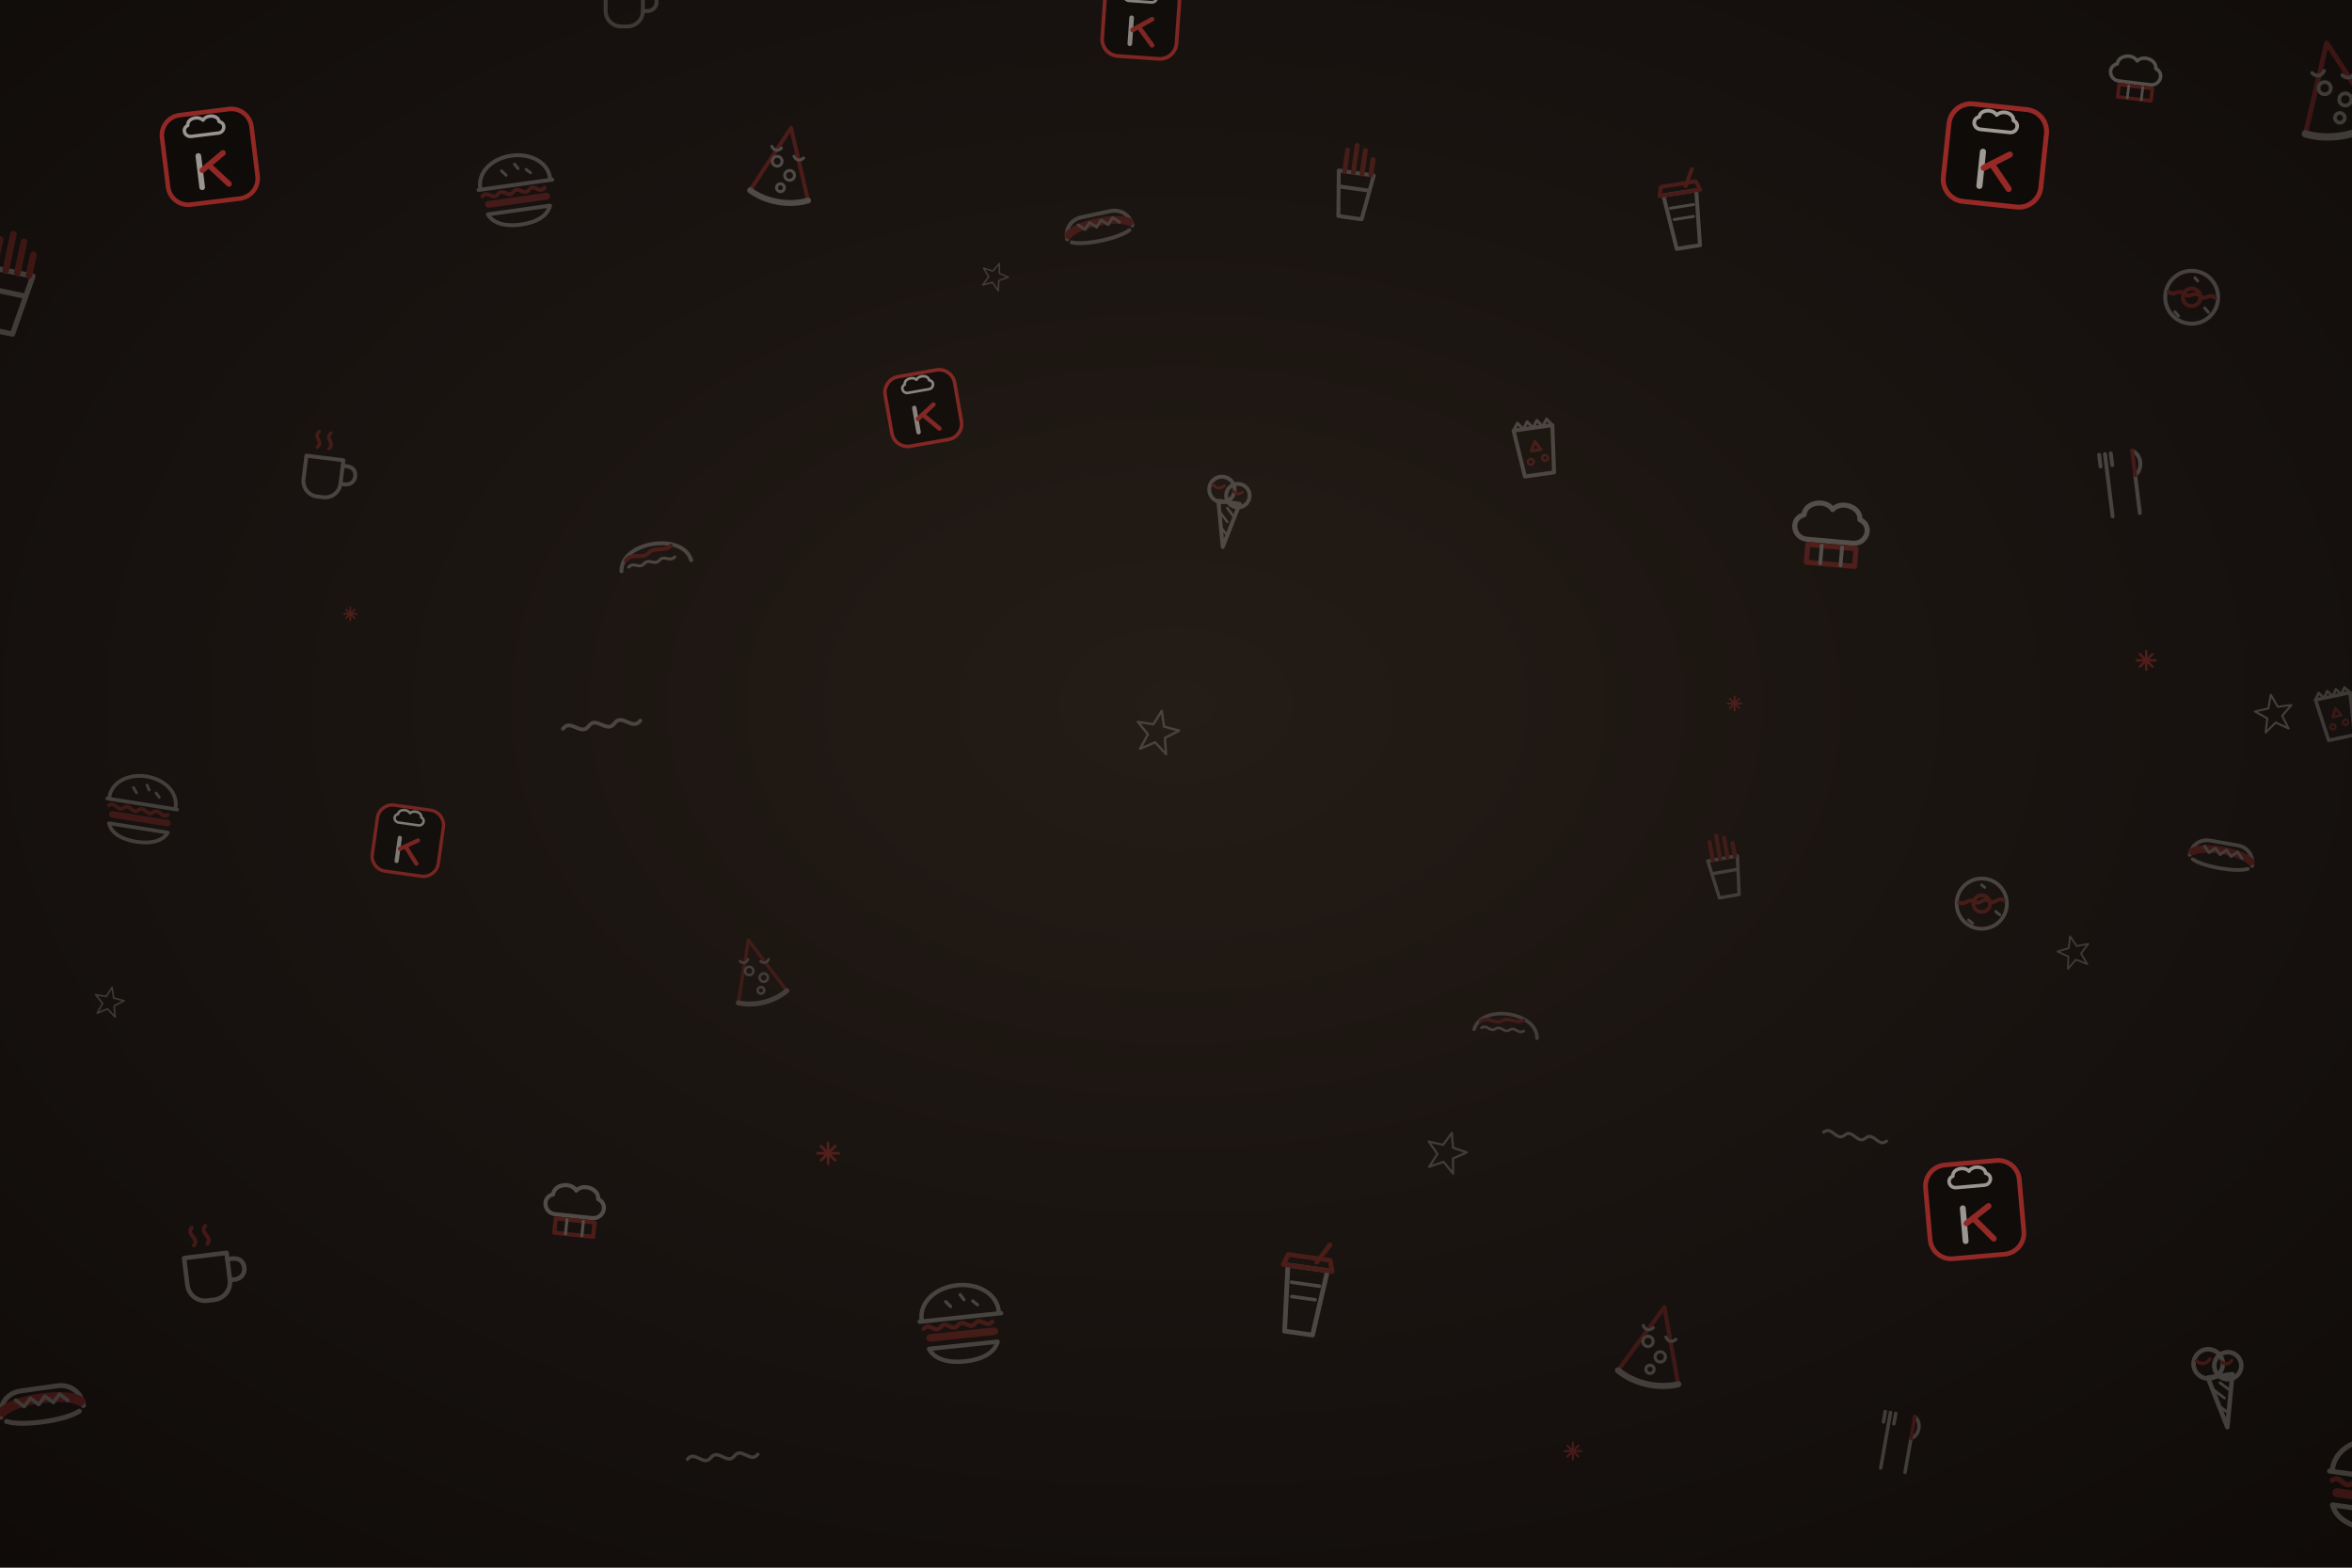
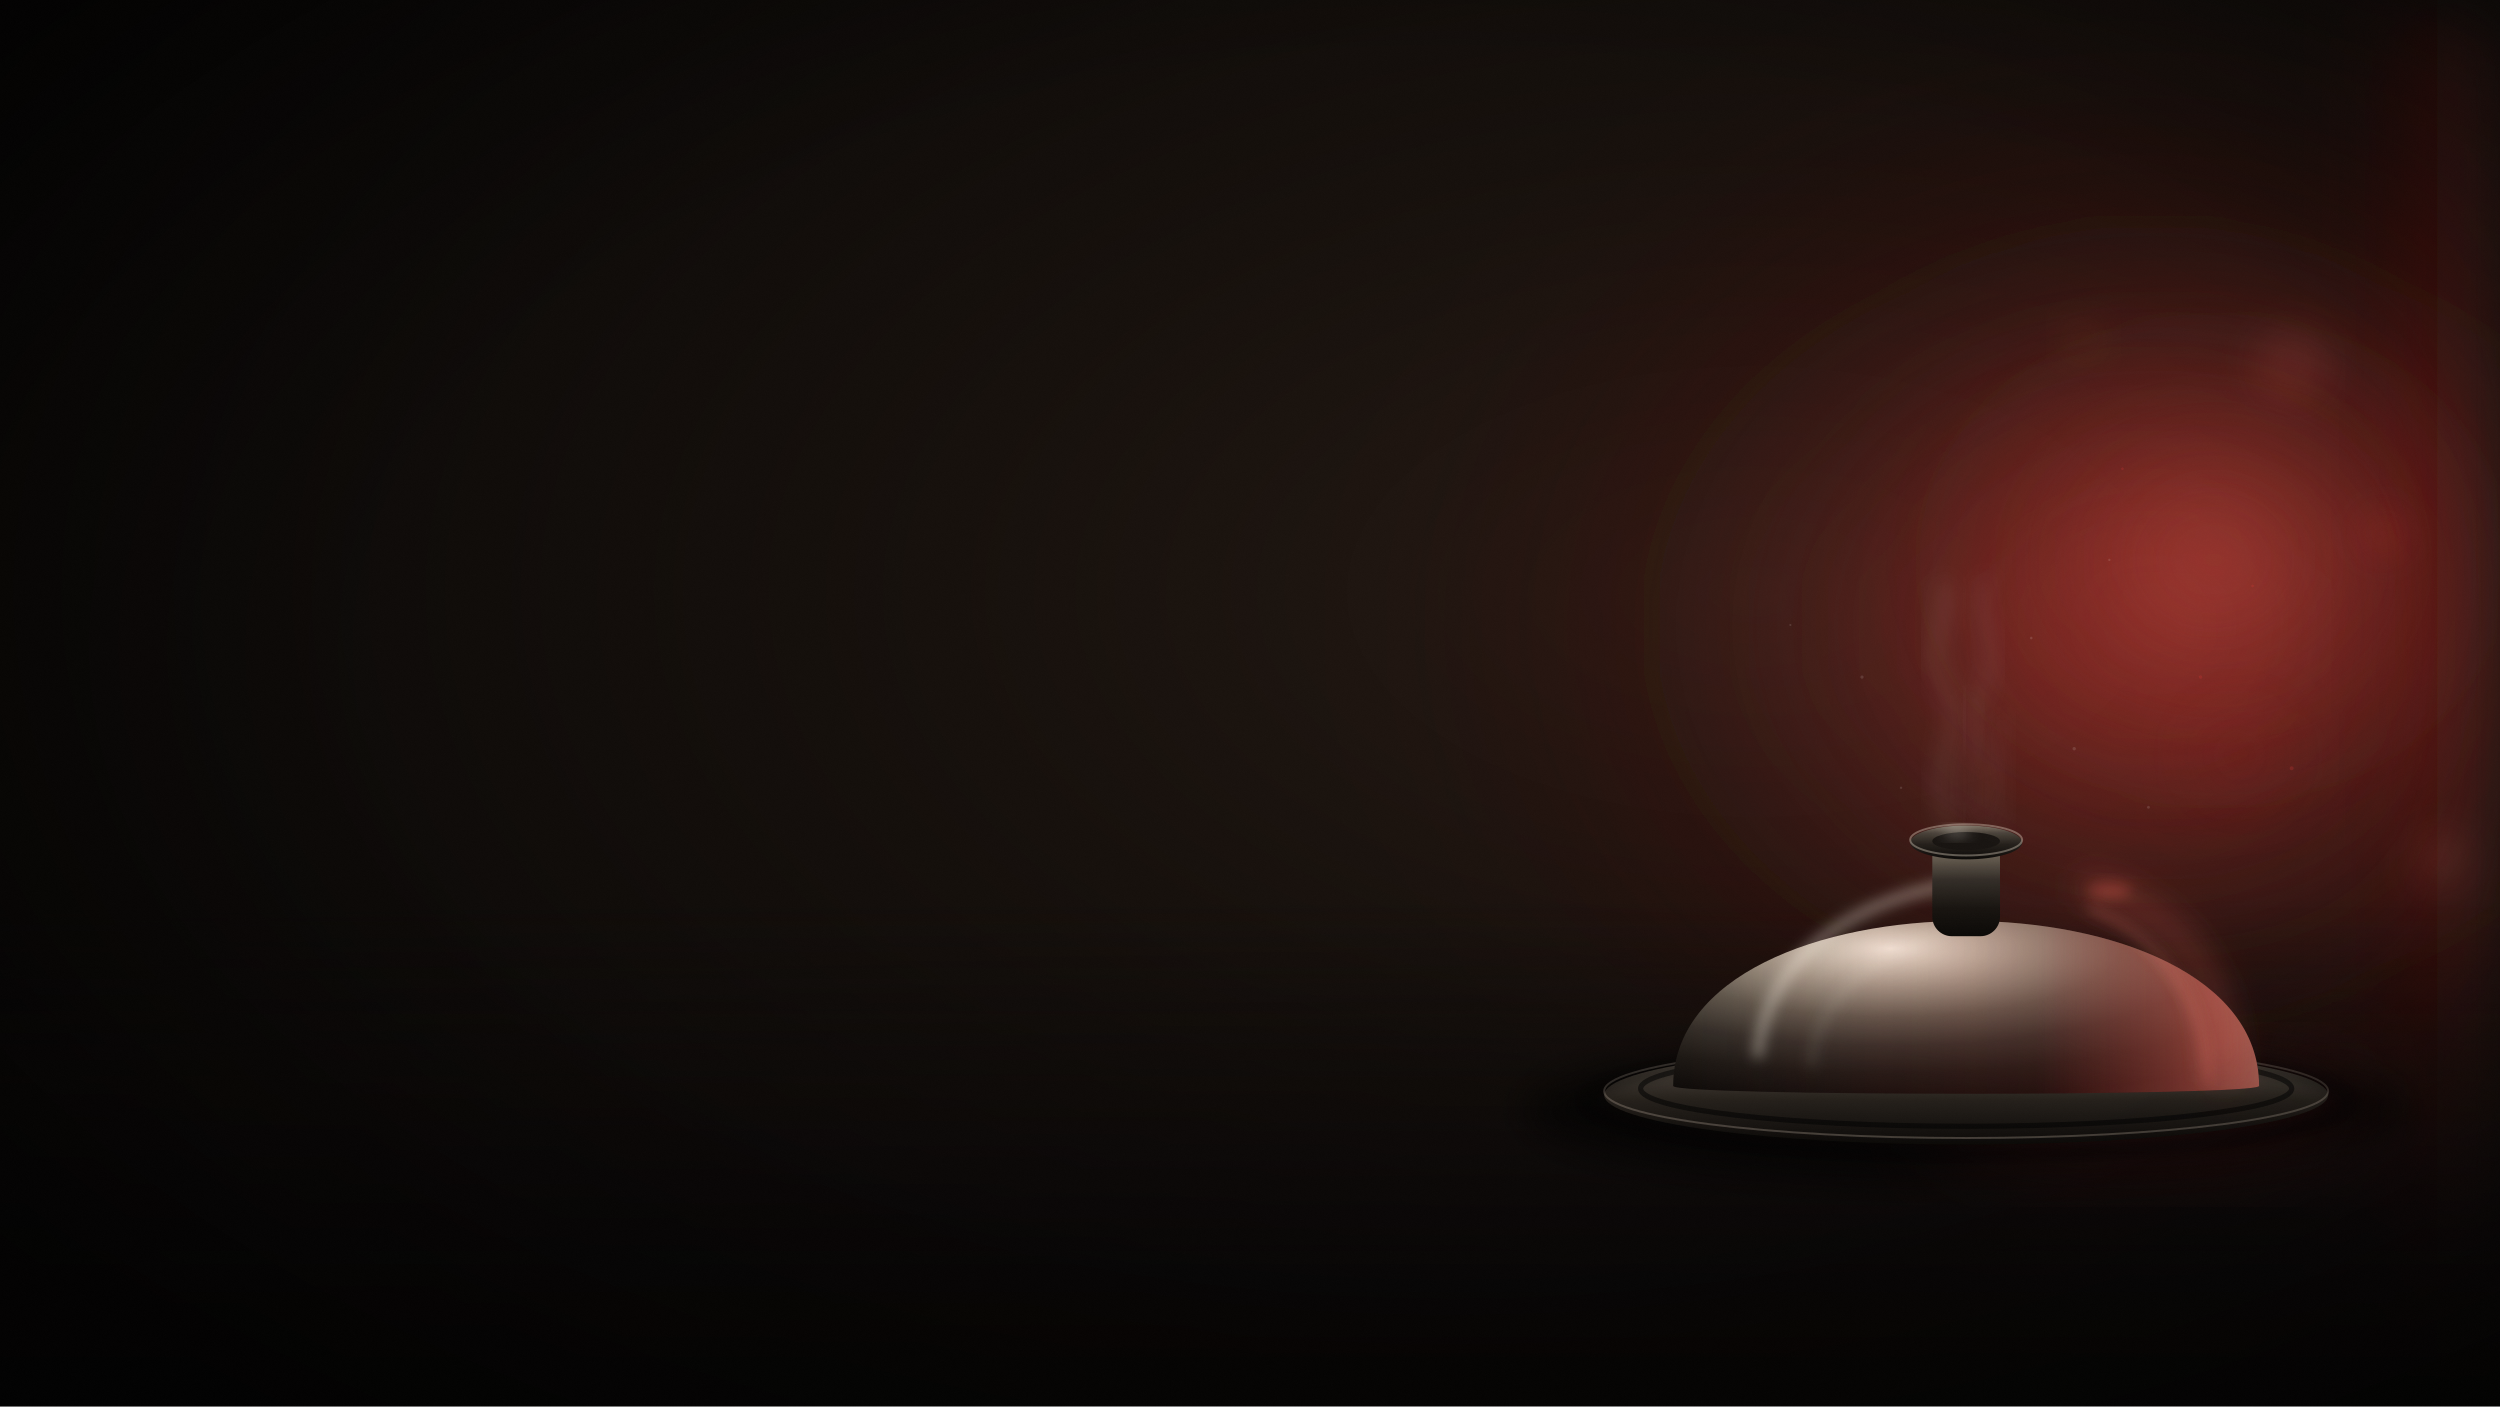
- <svg xmlns="http://www.w3.org/2000/svg" width="2400" height="1600" viewBox="0 0 2400 1600" preserveAspectRatio="xMidYMid slice">
+ <svg xmlns="http://www.w3.org/2000/svg" width="3840" height="2160" viewBox="0 0 3840 2160" preserveAspectRatio="xMidYMid slice">
  <defs>
-     <radialGradient id="karuBg" cx="50%" cy="45%" r="78%">
-       <stop offset="0%" stop-color="#241c16" />
-       <stop offset="55%" stop-color="#17120f" />
-       <stop offset="100%" stop-color="#0e0a08" />
+     <radialGradient id="base" cx="70%" cy="42%" r="85%">
+       <stop offset="0%" stop-color="#221812" />
+       <stop offset="38%" stop-color="#150f0b" />
+       <stop offset="70%" stop-color="#0c0907" />
+       <stop offset="100%" stop-color="#060403" />
    </radialGradient>
-     <g id="burger" fill="none" stroke-linecap="round" stroke-linejoin="round">
-       <path d="M14 44c0-16 16-28 36-28s36 12 36 28" stroke="#F3EFE7" stroke-width="4" />
-       <path d="M12 46h76" stroke="#F3EFE7" stroke-width="4" />
-       <path d="M38 30l4 5M52 25l3 5M63 32l4 4" stroke="#F3EFE7" stroke-width="3" />
-       <path d="M15 53c6-6 10 6 16 0s10 6 16 0 10 6 16 0 10 6 16 0" stroke="#E53935" stroke-width="4" />
-       <path d="M20 62h60" stroke="#E53935" stroke-width="7" />
-       <path d="M18 72h64c-4 10-16 15-32 15S22 82 18 72z" stroke="#F3EFE7" stroke-width="4" />
-     </g>
-     <g id="pizza" fill="none" stroke-linecap="round" stroke-linejoin="round">
-       <path d="M50 12L20 82c18 9 42 9 60 0z" stroke="#E53935" stroke-width="4" />
-       <path d="M20 82c18 9 42 9 60 0" stroke="#F3EFE7" stroke-width="6" />
-       <circle cx="42" cy="48" r="5" stroke="#F3EFE7" stroke-width="3" />
-       <circle cx="57" cy="60" r="5" stroke="#F3EFE7" stroke-width="3" />
-       <circle cx="50" cy="74" r="4" stroke="#F3EFE7" stroke-width="3" />
-       <path d="M34 34c3 4 7 4 10 0M58 40c3 4 7 4 10 0" stroke="#F3EFE7" stroke-width="3" />
-     </g>
-     <g id="hotdog" fill="none" stroke-linecap="round" stroke-linejoin="round">
-       <path d="M16 64c0-11 8-19 19-19h30c11 0 19 8 19 19" stroke="#F3EFE7" stroke-width="4" />
-       <path d="M18 60c11-9 53-9 64 0" stroke="#E53935" stroke-width="8" />
-       <path d="M30 52l6 6 6-6 6 6 6-6 6 6 6-6 6 6" stroke="#F3EFE7" stroke-width="3" />
-       <path d="M20 68c12 6 48 6 60 0" stroke="#F3EFE7" stroke-width="4" />
-     </g>
-     <g id="fries" fill="none" stroke-linecap="round" stroke-linejoin="round">
-       <path d="M32 40h36l-6 46H38z" stroke="#F3EFE7" stroke-width="4" />
-       <path d="M38 40V18M47 40V12M56 40V16M65 40V24" stroke="#E53935" stroke-width="5" />
-       <path d="M36 56h28" stroke="#F3EFE7" stroke-width="4" />
-     </g>
-     <g id="drink" fill="none" stroke-linecap="round" stroke-linejoin="round">
-       <path d="M33 30h34l-5 56H38z" stroke="#F3EFE7" stroke-width="4" />
-       <path d="M29 30h42l-3-9H32z" stroke="#E53935" stroke-width="4" />
-       <path d="M57 24l9-16" stroke="#E53935" stroke-width="4" />
-       <path d="M38 44h24M40 56h20" stroke="#F3EFE7" stroke-width="3" />
-     </g>
-     <g id="coffee" fill="none" stroke-linecap="round" stroke-linejoin="round">
-       <path d="M28 42h38v24c0 9-7 16-16 16h-6c-9 0-16-7-16-16z" stroke="#F3EFE7" stroke-width="4" />
-       <path d="M66 48c12-2 14 5 14 9s-3 11-14 9" stroke="#F3EFE7" stroke-width="4" />
-       <path d="M38 32c6-6-6-10 0-16M50 32c6-6-6-10 0-16" stroke="#E53935" stroke-width="3.5" />
-     </g>
-     <g id="icecream" fill="none" stroke-linecap="round" stroke-linejoin="round">
-       <path d="M40 46h22L51 92z" stroke="#F3EFE7" stroke-width="4" />
-       <path d="M44 58l8 8M50 52l8 8M46 72l6 6" stroke="#F3EFE7" stroke-width="2.5" />
-       <circle cx="42" cy="34" r="13" stroke="#F3EFE7" stroke-width="4" />
-       <circle cx="59" cy="38" r="12" stroke="#F3EFE7" stroke-width="4" />
-       <path d="M32 30c4 4 8 4 12 0M54 34c3 3 6 3 9 0" stroke="#E53935" stroke-width="3" />
-     </g>
-     <g id="donut" fill="none" stroke-linecap="round" stroke-linejoin="round">
-       <circle cx="50" cy="50" r="27" stroke="#F3EFE7" stroke-width="4" />
-       <circle cx="50" cy="50" r="9" stroke="#E53935" stroke-width="4" />
-       <path d="M26 46c6 5 10-4 16 1s10-4 16 1 10-4 16 1" stroke="#E53935" stroke-width="4" />
-       <path d="M34 66l4 4M52 30l3 3M64 60l4 4" stroke="#F3EFE7" stroke-width="3" />
-     </g>
-     <g id="taco" fill="none" stroke-linecap="round" stroke-linejoin="round">
-       <path d="M14 66c4-30 68-30 72 0" stroke="#F3EFE7" stroke-width="4" />
-       <path d="M20 56c8-8 16 2 24-4s16 2 24-4" stroke="#E53935" stroke-width="4" />
-       <path d="M22 63c6-5 10 4 16-1s10 4 16-1 10 4 16-1" stroke="#F3EFE7" stroke-width="3" />
-     </g>
-     <g id="chefhat" fill="none" stroke-linecap="round" stroke-linejoin="round">
-       <path d="M30 44c-11 0-15-15-4-19 0-10 16-14 22-6 6-8 22-4 22 6 11 4 7 19-4 19z" stroke="#F3EFE7" stroke-width="4" />
-       <path d="M31 48h38v14H31z" stroke="#E53935" stroke-width="4" />
-       <path d="M42 48v14M58 48v14" stroke="#F3EFE7" stroke-width="3" />
-     </g>
-     <g id="utensils" fill="none" stroke-linecap="round" stroke-linejoin="round">
-       <path d="M36 18v18M30 18v12M42 18v12M36 36v46" stroke="#F3EFE7" stroke-width="4" />
-       <path d="M64 18c9 5 9 20 0 25v39" stroke="#F3EFE7" stroke-width="4" />
-       <path d="M64 18v25" stroke="#E53935" stroke-width="4" />
-     </g>
-     <g id="snack" fill="none" stroke-linecap="round" stroke-linejoin="round">
-       <path d="M30 34h40l-5 48H35z" stroke="#F3EFE7" stroke-width="4" />
-       <path d="M30 34l5-7 5 7 5-7 5 7 5-7 5 7 5-7 5 7" stroke="#F3EFE7" stroke-width="3" />
-       <path d="M50 48l5 9H45z" stroke="#E53935" stroke-width="3" />
-       <circle cx="43" cy="68" r="3" stroke="#E53935" stroke-width="2.5" />
-       <circle cx="58" cy="66" r="3" stroke="#E53935" stroke-width="2.5" />
-     </g>
-     <g id="kapp" fill="none" stroke-linecap="round" stroke-linejoin="round">
-       <rect x="10" y="10" width="80" height="80" rx="18" fill="#0b0806" stroke="#E53935" stroke-width="4" />
-       <path d="M36 30c-6 0-8-8-2-10 0-6 10-8 14-3 4-5 14-3 14 3 6 2 4 10-2 10z" stroke="#F3EFE7" stroke-width="3" />
-       <path d="M40 48v28" stroke="#F3EFE7" stroke-width="5" />
-       <path d="M62 48L42 61M48 57l16 19" stroke="#E53935" stroke-width="5" />
-     </g>
-     <g id="star" fill="none" stroke-linecap="round" stroke-linejoin="round">
-       <path d="M50 22l7 19 20 1-16 13 6 20-17-12-17 12 6-20-16-13 20-1z" stroke="#F3EFE7" stroke-width="3" />
-     </g>
-     <g id="spark" fill="none" stroke-linecap="round">
-       <path d="M50 18v24M38 30h24M42 22l16 16M58 22L42 38" stroke="#E53935" stroke-width="3" />
-     </g>
-     <g id="squiggle" fill="none" stroke-linecap="round">
-       <path d="M8 50c8-9 16 9 24 0s16 9 24 0 16 9 24 0" stroke="#F3EFE7" stroke-width="3.5" />
-     </g>
+     <radialGradient id="redGlow" cx="50%" cy="50%" r="50%">
+       <stop offset="0%" stop-color="#FF4436" stop-opacity="0.85" />
+       <stop offset="32%" stop-color="#E53935" stop-opacity="0.45" />
+       <stop offset="68%" stop-color="#8E1B17" stop-opacity="0.16" />
+       <stop offset="100%" stop-color="#8E1B17" stop-opacity="0" />
+     </radialGradient>
+     <radialGradient id="redCore" cx="50%" cy="50%" r="50%">
+       <stop offset="0%" stop-color="#FF6A5C" stop-opacity="0.55" />
+       <stop offset="45%" stop-color="#E53935" stop-opacity="0.22" />
+       <stop offset="100%" stop-color="#E53935" stop-opacity="0" />
+     </radialGradient>
+     <linearGradient id="redEdge" x1="1" y1="0" x2="0" y2="0">
+       <stop offset="0%" stop-color="#E53935" stop-opacity="0.34" />
+       <stop offset="12%" stop-color="#B71C1C" stop-opacity="0.12" />
+       <stop offset="30%" stop-color="#B71C1C" stop-opacity="0" />
+     </linearGradient>
+     <radialGradient id="dome" cx="37%" cy="16%" r="88%">
+       <stop offset="0%" stop-color="#efe6d8" />
+       <stop offset="10%" stop-color="#cfc4b4" />
+       <stop offset="26%" stop-color="#9a8f80" />
+       <stop offset="45%" stop-color="#5d554a" />
+       <stop offset="64%" stop-color="#332d27" />
+       <stop offset="82%" stop-color="#1b1713" />
+       <stop offset="100%" stop-color="#0d0a08" />
+     </radialGradient>
+     <linearGradient id="domeRed" x1="0" y1="0" x2="1" y2="0">
+       <stop offset="0%" stop-color="#E53935" stop-opacity="0" />
+       <stop offset="62%" stop-color="#E53935" stop-opacity="0.12" />
+       <stop offset="88%" stop-color="#FF6A5C" stop-opacity="0.5" />
+       <stop offset="100%" stop-color="#FF8A7A" stop-opacity="0.72" />
+     </linearGradient>
+     <linearGradient id="metal" x1="0" y1="0" x2="0" y2="1">
+       <stop offset="0%" stop-color="#a89c8c" />
+       <stop offset="16%" stop-color="#6c6255" />
+       <stop offset="42%" stop-color="#332d27" />
+       <stop offset="72%" stop-color="#17130f" />
+       <stop offset="100%" stop-color="#0a0806" />
+     </linearGradient>
+     <linearGradient id="tray" x1="0" y1="0" x2="0" y2="1">
+       <stop offset="0%" stop-color="#7d7265" />
+       <stop offset="22%" stop-color="#4a4239" />
+       <stop offset="55%" stop-color="#241f1a" />
+       <stop offset="100%" stop-color="#0b0907" />
+     </linearGradient>
+     <linearGradient id="surface" x1="0" y1="0" x2="0" y2="1">
+       <stop offset="0%" stop-color="#0a0706" stop-opacity="0" />
+       <stop offset="35%" stop-color="#0a0706" stop-opacity="0.55" />
+       <stop offset="72%" stop-color="#070504" stop-opacity="0.9" />
+       <stop offset="100%" stop-color="#050403" stop-opacity="1" />
+     </linearGradient>
+     <radialGradient id="vignette" cx="58%" cy="46%" r="72%">
+       <stop offset="0%" stop-color="#000000" stop-opacity="0" />
+       <stop offset="58%" stop-color="#000000" stop-opacity="0" />
+       <stop offset="82%" stop-color="#000000" stop-opacity="0.35" />
+       <stop offset="100%" stop-color="#000000" stop-opacity="0.72" />
+     </radialGradient>
+     <filter id="blurXL" x="-60%" y="-60%" width="220%" height="220%">
+       <feGaussianBlur stdDeviation="150" />
+     </filter>
+     <filter id="blurL" x="-60%" y="-60%" width="220%" height="220%">
+       <feGaussianBlur stdDeviation="70" />
+     </filter>
+     <filter id="blurM" x="-60%" y="-60%" width="220%" height="220%">
+       <feGaussianBlur stdDeviation="28" />
+     </filter>
+     <filter id="blurS" x="-60%" y="-60%" width="220%" height="220%">
+       <feGaussianBlur stdDeviation="10" />
+     </filter>
+     <filter id="steam" x="-80%" y="-80%" width="260%" height="260%">
+       <feGaussianBlur stdDeviation="16" />
+     </filter>
+     <filter id="grain" x="0" y="0" width="100%" height="100%">
+       <feTurbulence type="fractalNoise" baseFrequency="0.82" numOctaves="2" stitchTiles="stitch" />
+       <feColorMatrix type="saturate" values="0" />
+       <feComponentTransfer>
+         <feFuncA type="linear" slope="0.4" />
+       </feComponentTransfer>
+     </filter>
  </defs>
-   <rect width="2400" height="1600" fill="url(#karuBg)" />
-   <use href="#kapp" transform="translate(150 110) scale(1.15) rotate(-7)" opacity="0.6" />
-   <use href="#kapp" transform="translate(1980 90) scale(1.25) rotate(6)" opacity="0.62" />
-   <use href="#kapp" transform="translate(890 380) scale(0.9) rotate(-10)" opacity="0.5" />
-   <use href="#kapp" transform="translate(380 810) scale(0.85) rotate(8)" opacity="0.46" />
-   <use href="#kapp" transform="translate(1950 1180) scale(1.2) rotate(-5)" opacity="0.6" />
-   <use href="#kapp" transform="translate(1120 -30) scale(0.95) rotate(4)" opacity="0.5" />
-   <use href="#burger" transform="translate(470 150) rotate(-8)" opacity="0.22" />
-   <use href="#pizza" transform="translate(760 110) rotate(10)" opacity="0.25" />
-   <use href="#hotdog" transform="translate(1060 185) rotate(-12)" opacity="0.2" />
-   <use href="#fries" transform="translate(1340 130) rotate(8)" opacity="0.22" />
-   <use href="#drink" transform="translate(1660 175) rotate(-9)" opacity="0.24" />
-   <use href="#donut" transform="translate(2190 250) rotate(4)" opacity="0.22" />
-   <use href="#chefhat" transform="translate(2140 40) scale(0.9) rotate(7)" opacity="0.28" />
-   <use href="#coffee" transform="translate(290 420) rotate(7)" opacity="0.22" />
-   <use href="#taco" transform="translate(610 520) rotate(-9)" opacity="0.22" />
-   <use href="#icecream" transform="translate(1210 460) rotate(8)" opacity="0.22" />
-   <use href="#snack" transform="translate(1510 410) rotate(-8)" opacity="0.22" />
-   <use href="#chefhat" transform="translate(1810 490) scale(1.3) rotate(5)" opacity="0.26" />
-   <use href="#utensils" transform="translate(2110 450) rotate(-7)" opacity="0.22" />
-   <use href="#star" transform="translate(1150 700) scale(0.8) rotate(12)" opacity="0.18" />
-   <use href="#spark" transform="translate(2150 650) scale(0.8)" opacity="0.28" />
-   <use href="#burger" transform="translate(105 770) scale(0.95) rotate(9)" opacity="0.2" />
-   <use href="#pizza" transform="translate(720 960) scale(0.85) rotate(-14)" opacity="0.18" />
-   <use href="#donut" transform="translate(1970 880) scale(0.95) rotate(-6)" opacity="0.22" />
-   <use href="#hotdog" transform="translate(2230 810) scale(0.95) rotate(10)" opacity="0.2" />
-   <use href="#taco" transform="translate(1500 990) scale(0.9) rotate(8)" opacity="0.18" />
-   <use href="#fries" transform="translate(1710 850) scale(0.85) rotate(-10)" opacity="0.18" />
-   <use href="#squiggle" transform="translate(560 690) scale(1.1) rotate(-6)" opacity="0.22" />
-   <use href="#star" transform="translate(2280 700) scale(0.7) rotate(-10)" opacity="0.2" />
-   <use href="#coffee" transform="translate(150 1240) scale(1.15) rotate(-7)" opacity="0.22" />
-   <use href="#chefhat" transform="translate(540 1190) scale(1.05) rotate(6)" opacity="0.26" />
-   <use href="#burger" transform="translate(920 1300) scale(1.1) rotate(-6)" opacity="0.22" />
-   <use href="#drink" transform="translate(1280 1250) scale(1.2) rotate(8)" opacity="0.24" />
-   <use href="#pizza" transform="translate(1650 1310) scale(1.05) rotate(13)" opacity="0.2" />
-   <use href="#icecream" transform="translate(2200 1360) scale(1.15) rotate(-8)" opacity="0.22" />
-   <use href="#utensils" transform="translate(1900 1420) scale(0.9) rotate(10)" opacity="0.2" />
-   <use href="#spark" transform="translate(800 1150) scale(0.9)" opacity="0.28" />
-   <use href="#star" transform="translate(1450 1130) scale(0.75) rotate(16)" opacity="0.18" />
-   <use href="#fries" transform="translate(-45 210) scale(1.35) rotate(12)" opacity="0.2" />
-   <use href="#pizza" transform="translate(2310 40) scale(1.25) rotate(-10)" opacity="0.2" />
-   <use href="#burger" transform="translate(2370 1440) scale(1.3) rotate(8)" opacity="0.2" />
-   <use href="#hotdog" transform="translate(-30 1370) scale(1.25) rotate(-8)" opacity="0.2" />
-   <use href="#coffee" transform="translate(590 -55) scale(1)" opacity="0.18" />
-   <use href="#snack" transform="translate(2330 690) scale(0.9) rotate(-12)" opacity="0.18" />
-   <use href="#spark" transform="translate(330 610) scale(0.55)" opacity="0.26" />
-   <use href="#spark" transform="translate(1740 700) scale(0.6)" opacity="0.24" />
-   <use href="#star" transform="translate(1000 250) scale(0.5) rotate(20)" opacity="0.18" />
-   <use href="#star" transform="translate(2080 950) scale(0.6) rotate(-14)" opacity="0.18" />
-   <use href="#squiggle" transform="translate(1860 1110) scale(0.9) rotate(8)" opacity="0.2" />
-   <use href="#squiggle" transform="translate(690 1440) scale(1) rotate(-4)" opacity="0.2" />
-   <use href="#spark" transform="translate(1570 1460) scale(0.7)" opacity="0.24" />
-   <use href="#star" transform="translate(90 990) scale(0.55) rotate(12)" opacity="0.18" />
+   <rect width="3840" height="2160" fill="url(#base)" />
+   <ellipse cx="3310" cy="960" rx="1180" ry="900" fill="url(#redGlow)" filter="url(#blurXL)" opacity="0.62" />
+   <ellipse cx="3400" cy="860" rx="520" ry="430" fill="url(#redCore)" filter="url(#blurL)" opacity="0.7" />
+   <rect x="3060" y="0" width="780" height="2160" fill="url(#redEdge)" filter="url(#blurL)" />
+   <circle cx="3520" cy="560" r="58" fill="#FF6A5C" opacity="0.12" filter="url(#blurM)" />
+   <circle cx="3660" cy="820" r="38" fill="#E53935" opacity="0.14" filter="url(#blurM)" />
+   <circle cx="3440" cy="1160" r="72" fill="#B71C1C" opacity="0.14" filter="url(#blurL)" />
+   <circle cx="3750" cy="1320" r="46" fill="#FF8A7A" opacity="0.1" filter="url(#blurM)" />
+   <circle cx="3200" cy="520" r="26" fill="#F59E0B" opacity="0.08" filter="url(#blurM)" />
+   <circle cx="3600" cy="1640" r="60" fill="#E53935" opacity="0.1" filter="url(#blurL)" />
+   <rect x="0" y="1380" width="3840" height="780" fill="url(#surface)" />
+   <ellipse cx="3020" cy="1706" rx="680" ry="110" fill="#000000" opacity="0.65" filter="url(#blurM)" />
+   <ellipse cx="3300" cy="1712" rx="330" ry="64" fill="#E53935" opacity="0.13" filter="url(#blurL)" />
+   <ellipse cx="3020" cy="1682" rx="556" ry="76" fill="url(#tray)" />
+   <ellipse cx="3020" cy="1676" rx="556" ry="72" fill="none" stroke="#b9ab99" stroke-opacity="0.32" stroke-width="3" />
+   <ellipse cx="3020" cy="1672" rx="500" ry="58" fill="none" stroke="#000000" stroke-opacity="0.55" stroke-width="8" />
+   <ellipse cx="3020" cy="1692" rx="588" ry="80" fill="none" stroke="#000000" stroke-opacity="0.6" stroke-width="14" filter="url(#blurS)" />
+   <path d="M2570 1668 C2570 1330 3470 1330 3470 1668 C3470 1684 2570 1684 2570 1668 Z" fill="url(#dome)" />
+   <path d="M2570 1668 C2570 1330 3470 1330 3470 1668 C3470 1684 2570 1684 2570 1668 Z" fill="url(#domeRed)" opacity="0.85" />
+   <path d="M2700 1618 C2718 1452 2872 1378 3010 1356" fill="none" stroke="#fff7ea" stroke-opacity="0.38" stroke-width="16" stroke-linecap="round" filter="url(#blurS)" />
+   <path d="M2782 1636 C2790 1528 2890 1458 2988 1432" fill="none" stroke="#fff7ea" stroke-opacity="0.16" stroke-width="8" stroke-linecap="round" filter="url(#blurS)" />
+   <path d="M3414 1652 C3418 1478 3318 1392 3204 1362" fill="none" stroke="#FF6A5C" stroke-opacity="0.55" stroke-width="18" stroke-linecap="round" filter="url(#blurM)" />
+   <path d="M3390 1660 C3388 1520 3300 1430 3210 1396" fill="none" stroke="#FF8A7A" stroke-opacity="0.4" stroke-width="7" stroke-linecap="round" filter="url(#blurS)" />
+   <rect x="2968" y="1288" width="104" height="150" rx="30" fill="url(#metal)" />
+   <path d="M2982 1304 L2982 1408" stroke="#fff7ea" stroke-opacity="0.3" stroke-width="8" stroke-linecap="round" filter="url(#blurS)" />
+   <ellipse cx="3020" cy="1294" rx="86" ry="26" fill="url(#tray)" />
+   <ellipse cx="3020" cy="1290" rx="86" ry="24" fill="none" stroke="#d9cdbb" stroke-opacity="0.4" stroke-width="3" />
+   <ellipse cx="3020" cy="1292" rx="52" ry="14" fill="#171310" />
+   <ellipse cx="3006" cy="1278" rx="20" ry="7" fill="#fff7ea" opacity="0.35" filter="url(#blurS)" />
+   <ellipse cx="3240" cy="1368" rx="34" ry="12" fill="#FF6A5C" opacity="0.28" filter="url(#blurS)" />
+   <path d="M2996 1264 C2950 1180 3028 1132 2984 1046 C2952 986 2998 946 2986 900" fill="none" stroke="#f3efe7" stroke-opacity="0.16" stroke-width="12" stroke-linecap="round" filter="url(#steam)" />
+   <path d="M3038 1252 C3082 1182 3006 1130 3048 1052 C3080 990 3030 942 3052 892" fill="none" stroke="#f3efe7" stroke-opacity="0.13" stroke-width="10" stroke-linecap="round" filter="url(#steam)" />
+   <path d="M3014 1238 C3002 1172 3050 1138 3024 1072" fill="none" stroke="#f3efe7" stroke-opacity="0.09" stroke-width="8" stroke-linecap="round" filter="url(#steam)" />
+   <path d="M3064 1276 C3108 1216 3054 1168 3082 1104" fill="none" stroke="#f3efe7" stroke-opacity="0.08" stroke-width="8" stroke-linecap="round" filter="url(#steam)" />
+   <g fill="#f3efe7" opacity="0.14">
+     <circle cx="2860" cy="1040" r="2.5" />
+     <circle cx="3120" cy="980" r="2" />
+     <circle cx="3186" cy="1150" r="2.6" />
+     <circle cx="2920" cy="1210" r="1.8" />
+     <circle cx="3300" cy="1240" r="2.2" />
+     <circle cx="2750" cy="960" r="1.6" />
+     <circle cx="3240" cy="860" r="1.8" />
+   </g>
+   <g fill="#E53935" opacity="0.22">
+     <circle cx="3380" cy="1040" r="2.6" />
+     <circle cx="3460" cy="900" r="2" />
+     <circle cx="3520" cy="1180" r="3" />
+     <circle cx="3260" cy="720" r="2" />
+   </g>
+   <rect width="3840" height="2160" fill="url(#vignette)" />
+   <rect width="3840" height="2160" filter="url(#grain)" opacity="0.05" />
</svg>
